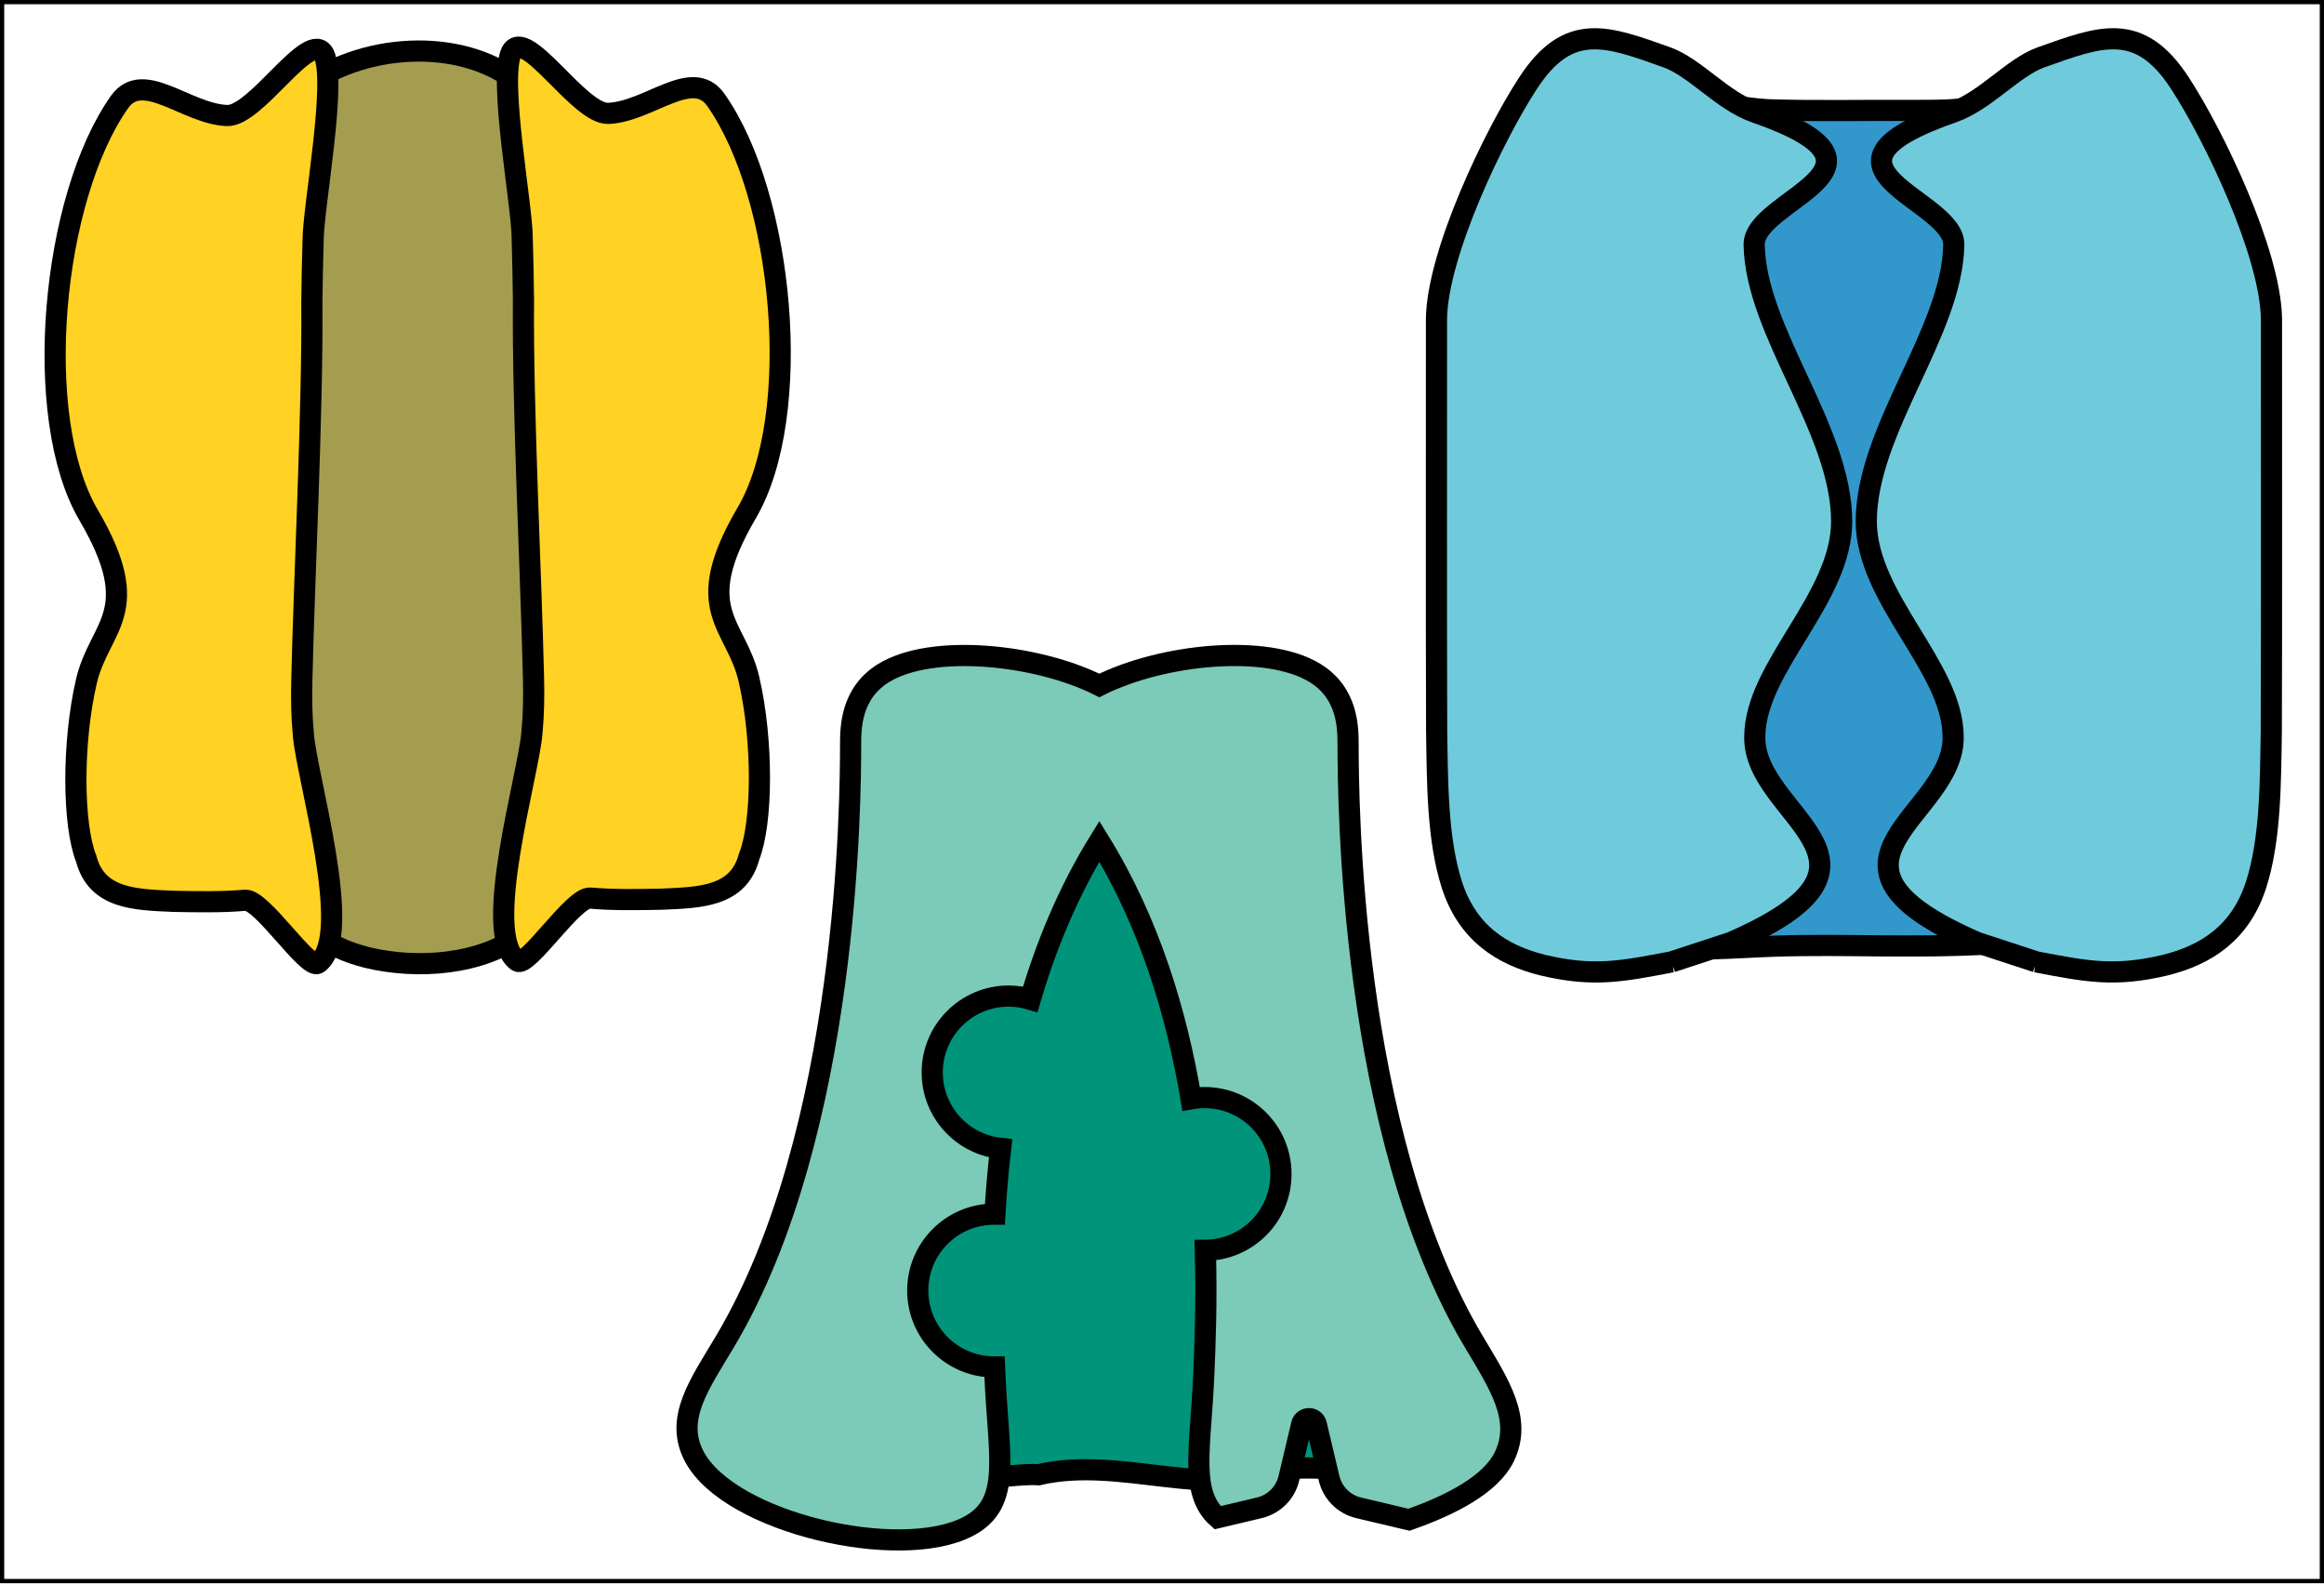
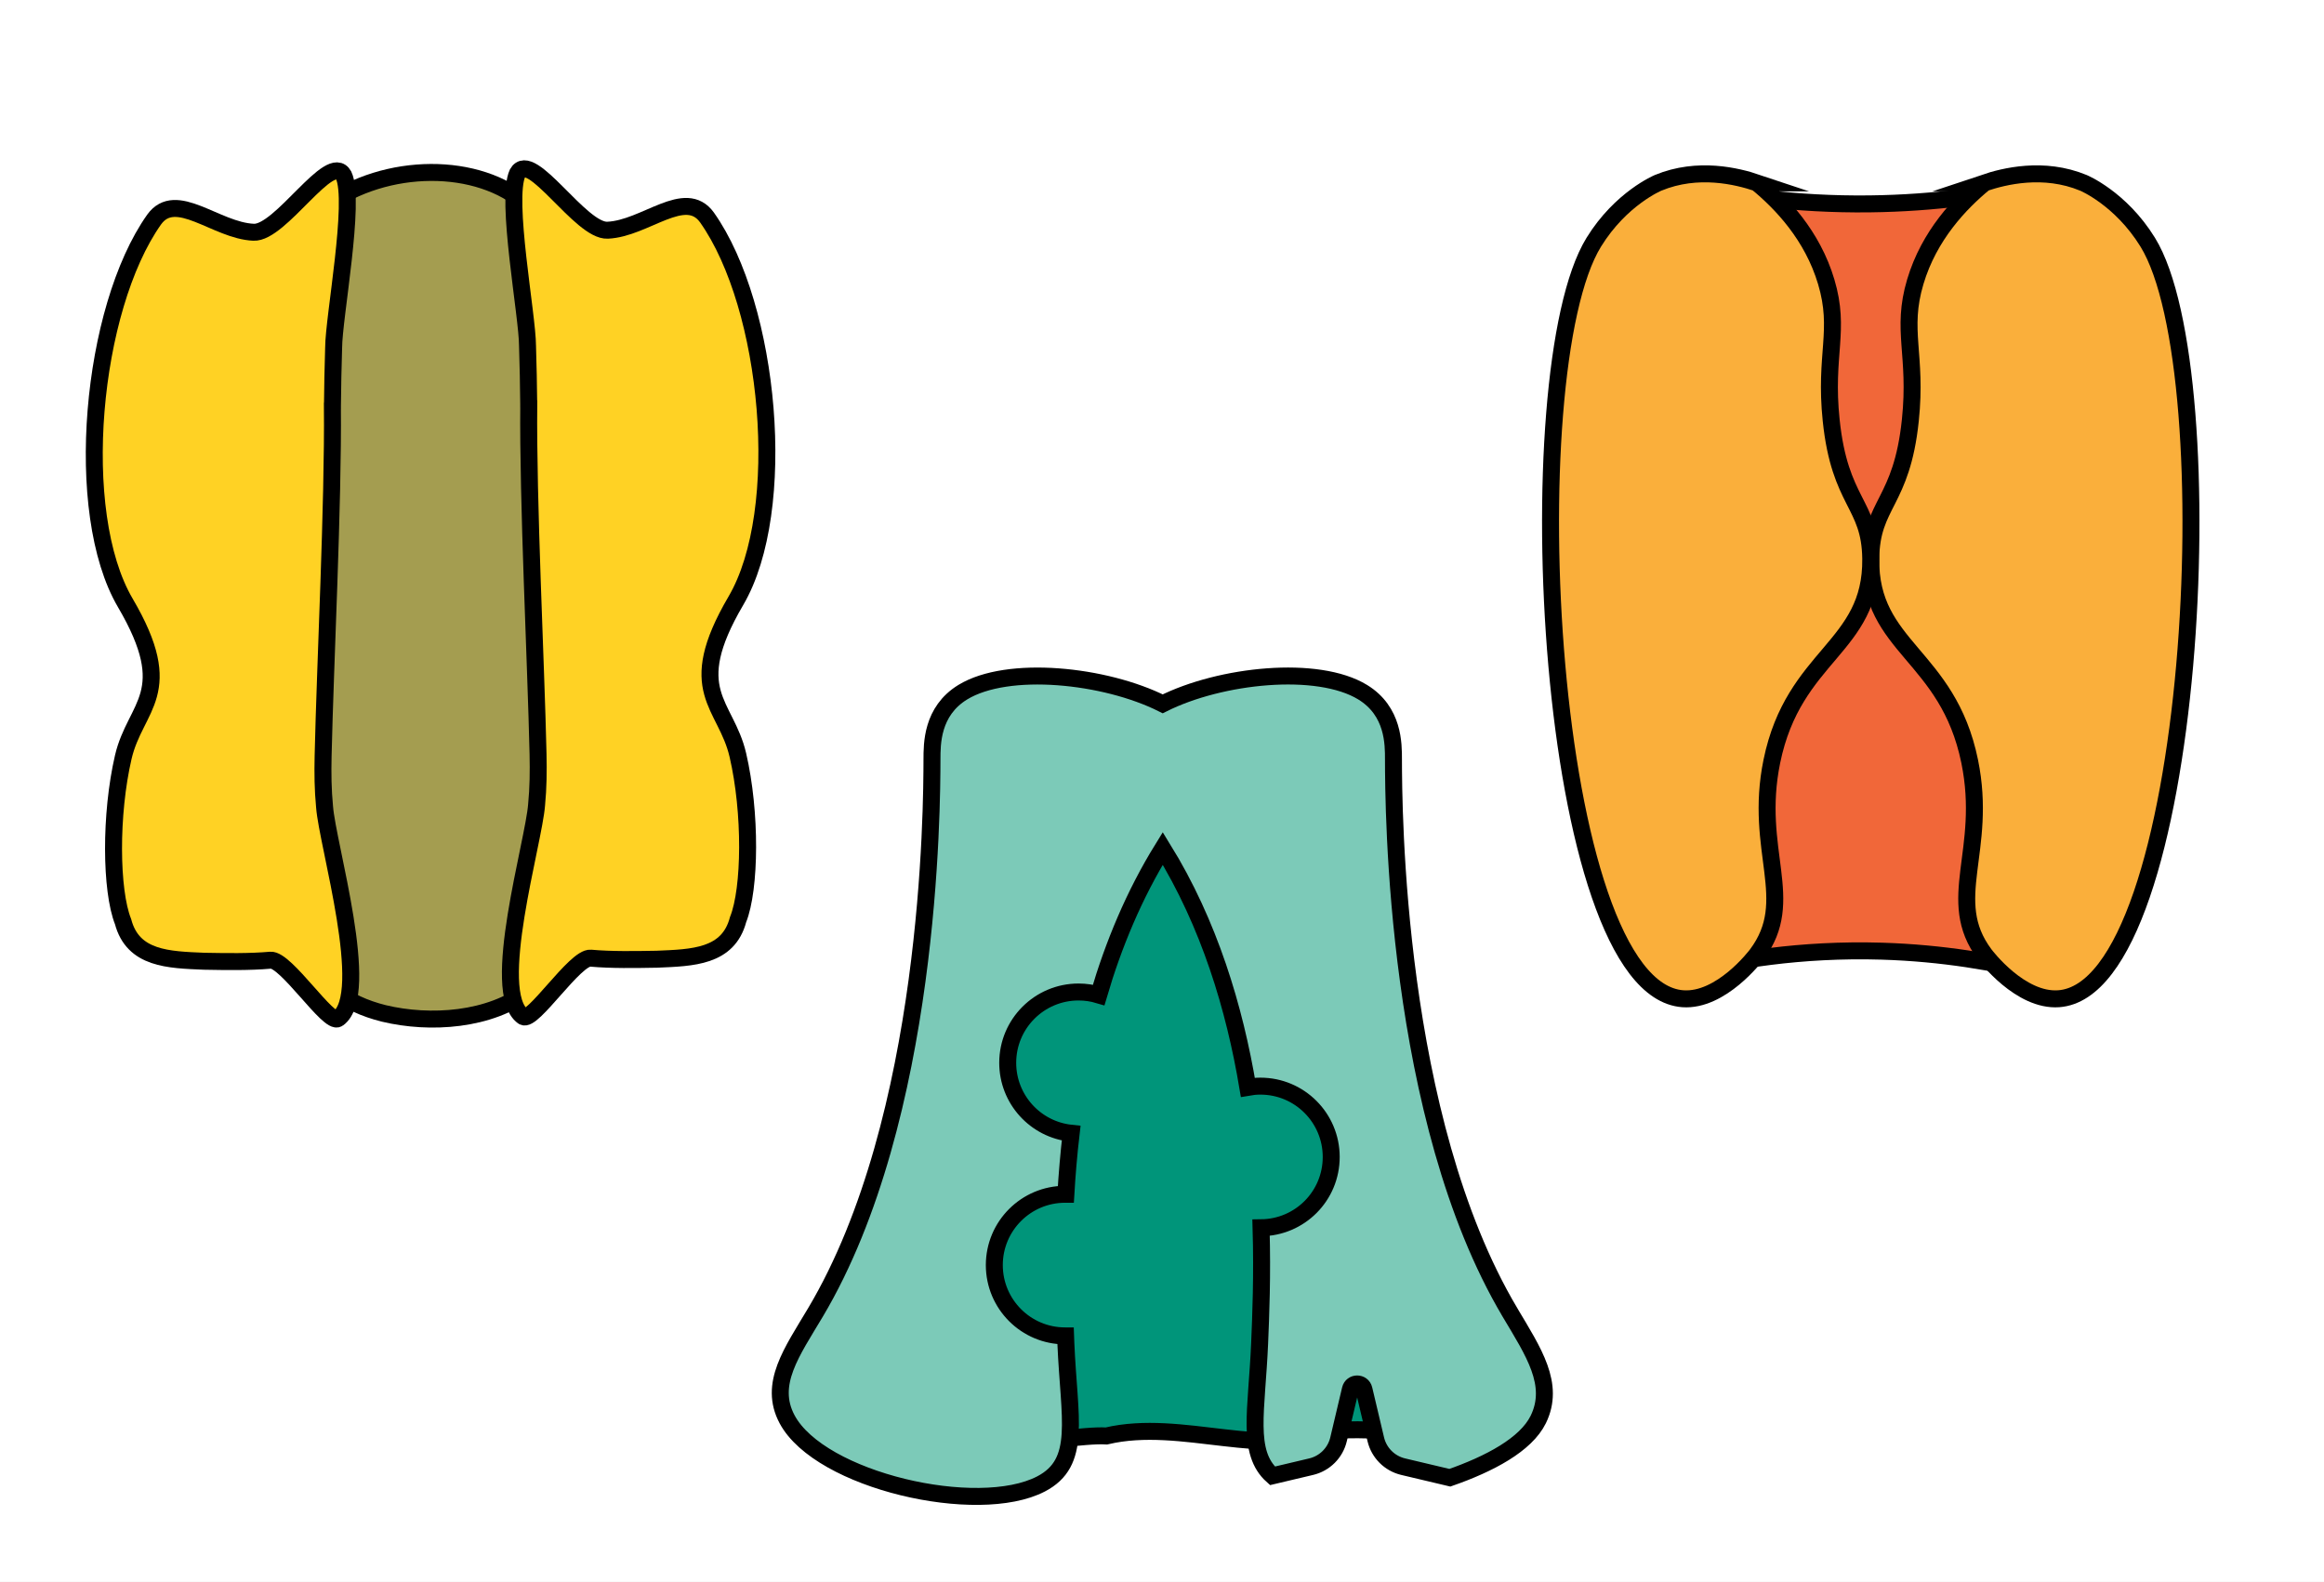
- <svg xmlns="http://www.w3.org/2000/svg" id="b" data-name="Layer 2" width="549" height="374" viewBox="0 0 549 374">
+ <svg xmlns="http://www.w3.org/2000/svg" id="b" data-name="Layer 2" width="548" height="373" viewBox="0 0 548 373">
  <defs>
    <style>
-       .d {
-         fill: #a49d50;
-       }
- 
-       .d, .e, .f, .g, .h, .i, .j {
-         stroke: #000;
-         stroke-miterlimit: 10;
-       }
- 
-       .d, .e, .g, .h, .i, .j {
-         stroke-width: 5px;
-       }
- 
      .e {
-         fill: #6fcbdc;
+         fill: #fff;
      }

      .f {
-         fill: #fff;
+         fill: #f16739;
+       }
+ 
+       .f, .g, .h, .i, .j, .k {
+         stroke: #000;
+         stroke-miterlimit: 10;
+         stroke-width: 4px;
      }

      .g {
        fill: #00957a;
      }

      .h {
-         fill: #7ccab8;
+         fill: #a49d50;
      }

      .i {
        fill: #ffd224;
      }

      .j {
-         fill: #3298cb;
+         fill: #faaf3b;
+       }
+ 
+       .k {
+         fill: #7ccab8;
      }
    </style>
  </defs>
  <g id="c" data-name="Layer 2">
-     <rect class="f" x=".5" y=".5" width="548" height="373" />
+     <rect class="e" width="548" height="373" />
    <g>
-       <path class="d" d="M123.73,220.33c-9.9,7.74-25.22,8.7-36.96,5.88-9.65-2.41-17.56-7.68-21.14-19-3.37-10.72-3.32-24.12-3.51-36.12-.11-30.98-.02-66.93-.04-97.23.3-15.51-4.14-41.3,6.88-51,14.42-12.71,38.21-14.2,51.85-4.48,5.62,4.01,7.31,3.69,11.03,9.79,5.05,8.28,3.44,17.54,3.83,28.45.4,20.52.13,43,.2,64.72-.03,18.22.06,34.67-.05,50.98-.49,18.81.15,38.02-12.05,48l-.03.02h0Z" />
+       <path class="h" d="M124.74,233.54c-9.16,7.17-23.36,8.06-34.23,5.45-8.94-2.23-16.26-7.11-19.57-17.6-3.12-9.93-3.08-22.34-3.25-33.45-.1-28.69-.02-61.98-.03-90.04.27-14.36-3.84-38.24,6.37-47.23,13.36-11.77,35.38-13.15,48.01-4.15,5.21,3.71,6.77,3.41,10.22,9.06,4.68,7.67,3.19,16.24,3.54,26.35.37,19,.12,39.82.19,59.93-.03,16.87.05,32.1-.05,47.21-.45,17.42.14,35.21-11.16,44.45l-.03.02h0Z" />
      <g>
-         <path class="i" d="M73.67,71.52c.23,25.11-1.82,65.32-2.37,89.15-.1,4.39-.05,8.57.37,12.91.69,9.6,12.1,47.71,3.45,53.96-2.35,1.72-13.3-15.25-17.22-14.87-5.3.48-11.38.37-16.86.26-9.1-.39-18.16-.55-20.68-10.08-3.16-7.9-3.34-27.3.05-41.9,3.05-13.16,14.04-16.21.52-39.27-13.57-23.13-8.74-74.89,7.33-97.62,5.55-7.75,15.72,2.82,25.32,3.23,6.88.37,19.54-20.67,22.93-14.51,3.12,6.59-2.54,36.23-2.54,43.98-.14,4.89-.26,9.92-.3,14.73v.05h0Z" />
-         <path class="i" d="M123.66,71.01c-.23,25.11,1.82,65.32,2.37,89.15.1,4.39.05,8.57-.37,12.91-.69,9.6-12.1,47.71-3.45,53.96,2.35,1.72,13.3-15.25,17.22-14.87,5.3.48,11.38.37,16.86.26,9.1-.39,18.16-.55,20.68-10.08,3.16-7.9,3.34-27.3-.05-41.9-3.05-13.16-14.04-16.21-.52-39.27,13.57-23.13,8.74-74.89-7.33-97.62-5.55-7.75-15.72,2.82-25.32,3.23-6.88.37-19.54-20.67-22.93-14.51-3.12,6.59,2.54,36.23,2.54,43.98.14,4.89.26,9.92.3,14.73v.05h0Z" />
+         <path class="i" d="M78.38,95.74c.22,23.25-1.69,60.48-2.19,82.56-.09,4.07-.05,7.93.34,11.95.64,8.89,11.2,44.18,3.19,49.96-2.17,1.59-12.31-14.12-15.94-13.77-4.91.44-10.54.34-15.61.25-8.43-.36-16.81-.51-19.15-9.34-2.92-7.32-3.09-25.28.05-38.8,2.83-12.19,13-15.02.48-36.37-12.56-21.42-8.09-69.35,6.79-90.4,5.14-7.17,14.56,2.61,23.45,2.99,6.37.34,18.09-19.14,21.24-13.44,2.89,6.11-2.35,33.55-2.36,40.72-.13,4.53-.25,9.19-.28,13.64v.04h0Z" />
+         <path class="i" d="M124.68,95.26c-.22,23.25,1.69,60.48,2.19,82.56.09,4.07.05,7.93-.34,11.95-.64,8.89-11.2,44.18-3.19,49.96,2.17,1.59,12.31-14.12,15.94-13.77,4.91.44,10.54.34,15.61.25,8.43-.36,16.81-.51,19.15-9.34,2.92-7.32,3.09-25.28-.05-38.8-2.83-12.19-13-15.02-.48-36.37,12.56-21.42,8.09-69.35-6.79-90.4-5.14-7.17-14.56,2.61-23.45,2.99-6.37.34-18.09-19.14-21.24-13.44-2.89,6.11,2.35,33.55,2.36,40.72.13,4.53.25,9.19.28,13.64v.04h0Z" />
      </g>
    </g>
    <g>
-       <path class="g" d="M304.19,346.93c-18.08,7.61-39.56-3.1-58.82,1.45-10.95-.71-50.45,9.28-43.62-10.58,4.12-9.24,11.07-35.5,11.62-46.37,4.98-43.1,12.67-66.68,1.9-108.98,5.3-30.12,38.3,1.45,58.05-9.66,11.58-.42,40.63-13.57,37.85,7.08-9.28,40.49,32.2,112.81,23.51,153.46-4.06,26.13-.69,11.97-30.49,13.59Z" />
-       <path class="h" d="M348.12,316.9c-29.41-49.44-29.62-128.68-29.66-140.84-.01-3.85.09-12.24-7.84-17.09-11.47-7.02-36.18-4.44-50.92,2.96-14.74-7.39-39.45-9.97-50.92-2.96-7.93,4.85-7.83,13.24-7.84,17.09-.03,12.15-.25,91.39-29.66,140.84-6,10.08-12.06,18.26-7.22,27.27,8.38,15.61,48.51,24.85,64.65,16.44,10.49-5.47,7.13-16.49,6.32-35.82-.03-.6-.05-1.23-.08-1.88-.04,0-.07,0-.11,0-9.96,0-18.04-8.08-18.04-18.04s8.08-18.04,18.04-18.04c.06,0,.12,0,.19,0,.29-4.97.72-10.17,1.35-15.54-9.08-.94-16.16-8.61-16.16-17.94,0-9.96,8.08-18.04,18.04-18.04,1.78,0,3.51.26,5.13.75,3.74-12.73,8.98-25.46,16.31-37.31,11.88,19.22,18.29,40.72,21.67,60.83,1.04-.19,2.1-.29,3.19-.29,9.96,0,18.04,8.08,18.04,18.04s-7.98,17.94-17.86,18.03c.35,12.25-.08,22.53-.37,29.43-.73,17.15-3.45,27.76,3.27,33.75l9.86-2.34c3.45-.82,6.15-3.51,6.97-6.97l3.02-12.73c.43-1.82,3.03-1.82,3.46,0l3.02,12.73c.82,3.45,3.51,6.15,6.97,6.97l11.9,2.82c10.06-3.51,19.36-8.4,22.51-14.85,4.35-8.93-1.23-17.19-7.22-27.27Z" />
+       <path class="g" d="M315.35,337.3c-16.74,7.05-36.63-2.87-54.46,1.34-10.14-.66-46.72,8.59-40.39-9.8,3.81-8.56,10.26-32.87,10.76-42.94,4.61-39.91,11.73-61.75,1.76-100.92,4.91-27.89,35.46,1.34,53.75-8.94,10.72-.39,37.63-12.57,35.05,6.56-8.59,37.49,29.81,104.46,21.77,142.11-3.76,24.2-.64,11.09-28.23,12.59Z" />
+       <path class="k" d="M356.04,309.48c-27.23-45.79-27.43-119.16-27.46-130.42,0-3.56.08-11.33-7.26-15.82-10.62-6.5-33.5-4.11-47.15,2.74-13.65-6.85-36.53-9.23-47.15-2.74-7.34,4.49-7.25,12.26-7.26,15.82-.03,11.26-.23,84.63-27.46,130.42-5.55,9.34-11.16,16.91-6.69,25.25,7.76,14.46,44.92,23.01,59.87,15.22,9.72-5.06,6.61-15.27,5.85-33.17-.02-.56-.05-1.14-.07-1.74-.03,0-.07,0-.1,0-9.23,0-16.7-7.48-16.7-16.7s7.48-16.7,16.7-16.7c.06,0,.11,0,.17,0,.27-4.6.67-9.42,1.25-14.39-8.41-.87-14.96-7.98-14.96-16.61,0-9.23,7.48-16.7,16.7-16.7,1.65,0,3.25.24,4.75.69,3.46-11.79,8.32-23.57,15.11-34.55,11,17.79,16.94,37.7,20.06,56.33.96-.17,1.95-.27,2.96-.27,9.23,0,16.7,7.48,16.7,16.7s-7.39,16.61-16.54,16.7c.33,11.34-.07,20.86-.34,27.25-.67,15.88-3.19,25.7,3.03,31.25l9.13-2.16c3.2-.76,5.69-3.25,6.45-6.45l2.79-11.79c.4-1.69,2.8-1.69,3.2,0l2.79,11.79c.76,3.2,3.25,5.69,6.45,6.45l11.02,2.61c9.31-3.25,17.93-7.78,20.85-13.75,4.03-8.27-1.13-15.92-6.69-25.25Z" />
    </g>
-     <g>
-       <path class="j" d="M397.41,25.66c-4.2,1.24-3.76,4.46-3.69,8.13-2.32,55.02-6.42,127.75-8.35,175.16-.14,5.95.81,12.84,7.68,14.49,3.56.94,7.41.78,11.08.72,5.19-.13,10.14-.48,15.29-.65,17.07-.53,31.7.54,51.08-.53,6.35-.56,12.29-.65,17.73-3.05,5.49-3.37-10.91-6.89-12.28-12.61-3.96-48.77,11.11-107.86,9.55-156.46-.45-7.63-.08-25.5-9.99-26.58-4.34-.43-8.27,1.02-12.56,1.47-3.83.41-7.69.31-11.5.33-10.27-.07-23.13.22-33.93-.16-6.89-.4-13.57-2.45-20.06-.26l-.05.02Z" />
-       <path class="e" d="M394.91,227.23c-11.77,2.24-18.42,3.62-30.39.79-9.84-2.42-17.91-7.7-21.56-19.06-3.44-10.75-3.39-24.19-3.58-36.23-.11-31.07-.02-67.13-.04-97.53.3-15.55,13.66-43.37,21.63-55.56,9.61-14.76,18.8-11.07,32.79-6.1,6.71,2.4,13.06,10.26,20.86,12.98,38.21,13.28-.62,20.45-.23,31.39.41,20.58,20.6,43.47,20.67,65.25-.03,18.27-20.41,34.44-20.52,50.79-.5,18.87,38.28,29.58-5.61,48.68l-14.03,4.6Z" />
-       <path class="e" d="M481.02,227.23c11.77,2.24,18.42,3.62,30.39.79,9.84-2.42,17.91-7.7,21.56-19.06,3.44-10.75,3.39-24.19,3.58-36.23.11-31.07.02-67.13.04-97.53-.3-15.55-13.66-43.37-21.63-55.56-9.61-14.76-18.8-11.07-32.79-6.1-6.71,2.4-13.06,10.26-20.86,12.98-38.21,13.28.62,20.45.23,31.39-.41,20.58-20.6,43.47-20.67,65.25.03,18.27,20.41,34.44,20.52,50.79.5,18.87-38.28,29.58,5.61,48.68l14.03,4.6Z" />
+     <g id="d" data-name="Dimensions">
+       <g>
+         <path class="f" d="M480.58,229.48c-9.9-2.51-22.39-4.73-36.89-5.17-19.15-.57-35.28,2.18-47.11,5.17V43.49c11.64,2.58,26.7,4.8,44.27,4.59,15.55-.18,29-2.21,39.73-4.59v185.99Z" />
+         <path class="j" d="M467.95,43.12c4.59-1.54,13.93-3.89,23.32,0,0,0,8.77,3.63,15.16,13.99,18.89,30.63,11.35,176.09-20.99,178.42-9.02.65-17.16-10.05-17.49-10.5-9.56-12.86.84-24.3-3.5-45.48-5.17-25.27-23.59-26.73-23.32-47.81.16-13.1,7.29-13.05,9.33-32.65,1.62-15.54-2.28-21.11,1.17-32.65,3.27-10.96,10.55-18.55,16.33-23.32Z" />
+         <path class="j" d="M414.3,43.12c-4.59-1.54-13.93-3.89-23.32,0,0,0-8.77,3.63-15.16,13.99-18.89,30.63-11.35,176.09,20.99,178.42,9.02.65,17.16-10.05,17.49-10.5,9.56-12.86-.84-24.3,3.5-45.48,5.17-25.27,23.59-26.73,23.32-47.81-.16-13.1-7.29-13.05-9.33-32.65-1.62-15.54,2.28-21.11-1.17-32.65-3.27-10.96-10.55-18.55-16.33-23.32Z" />
+       </g>
    </g>
  </g>
</svg>
